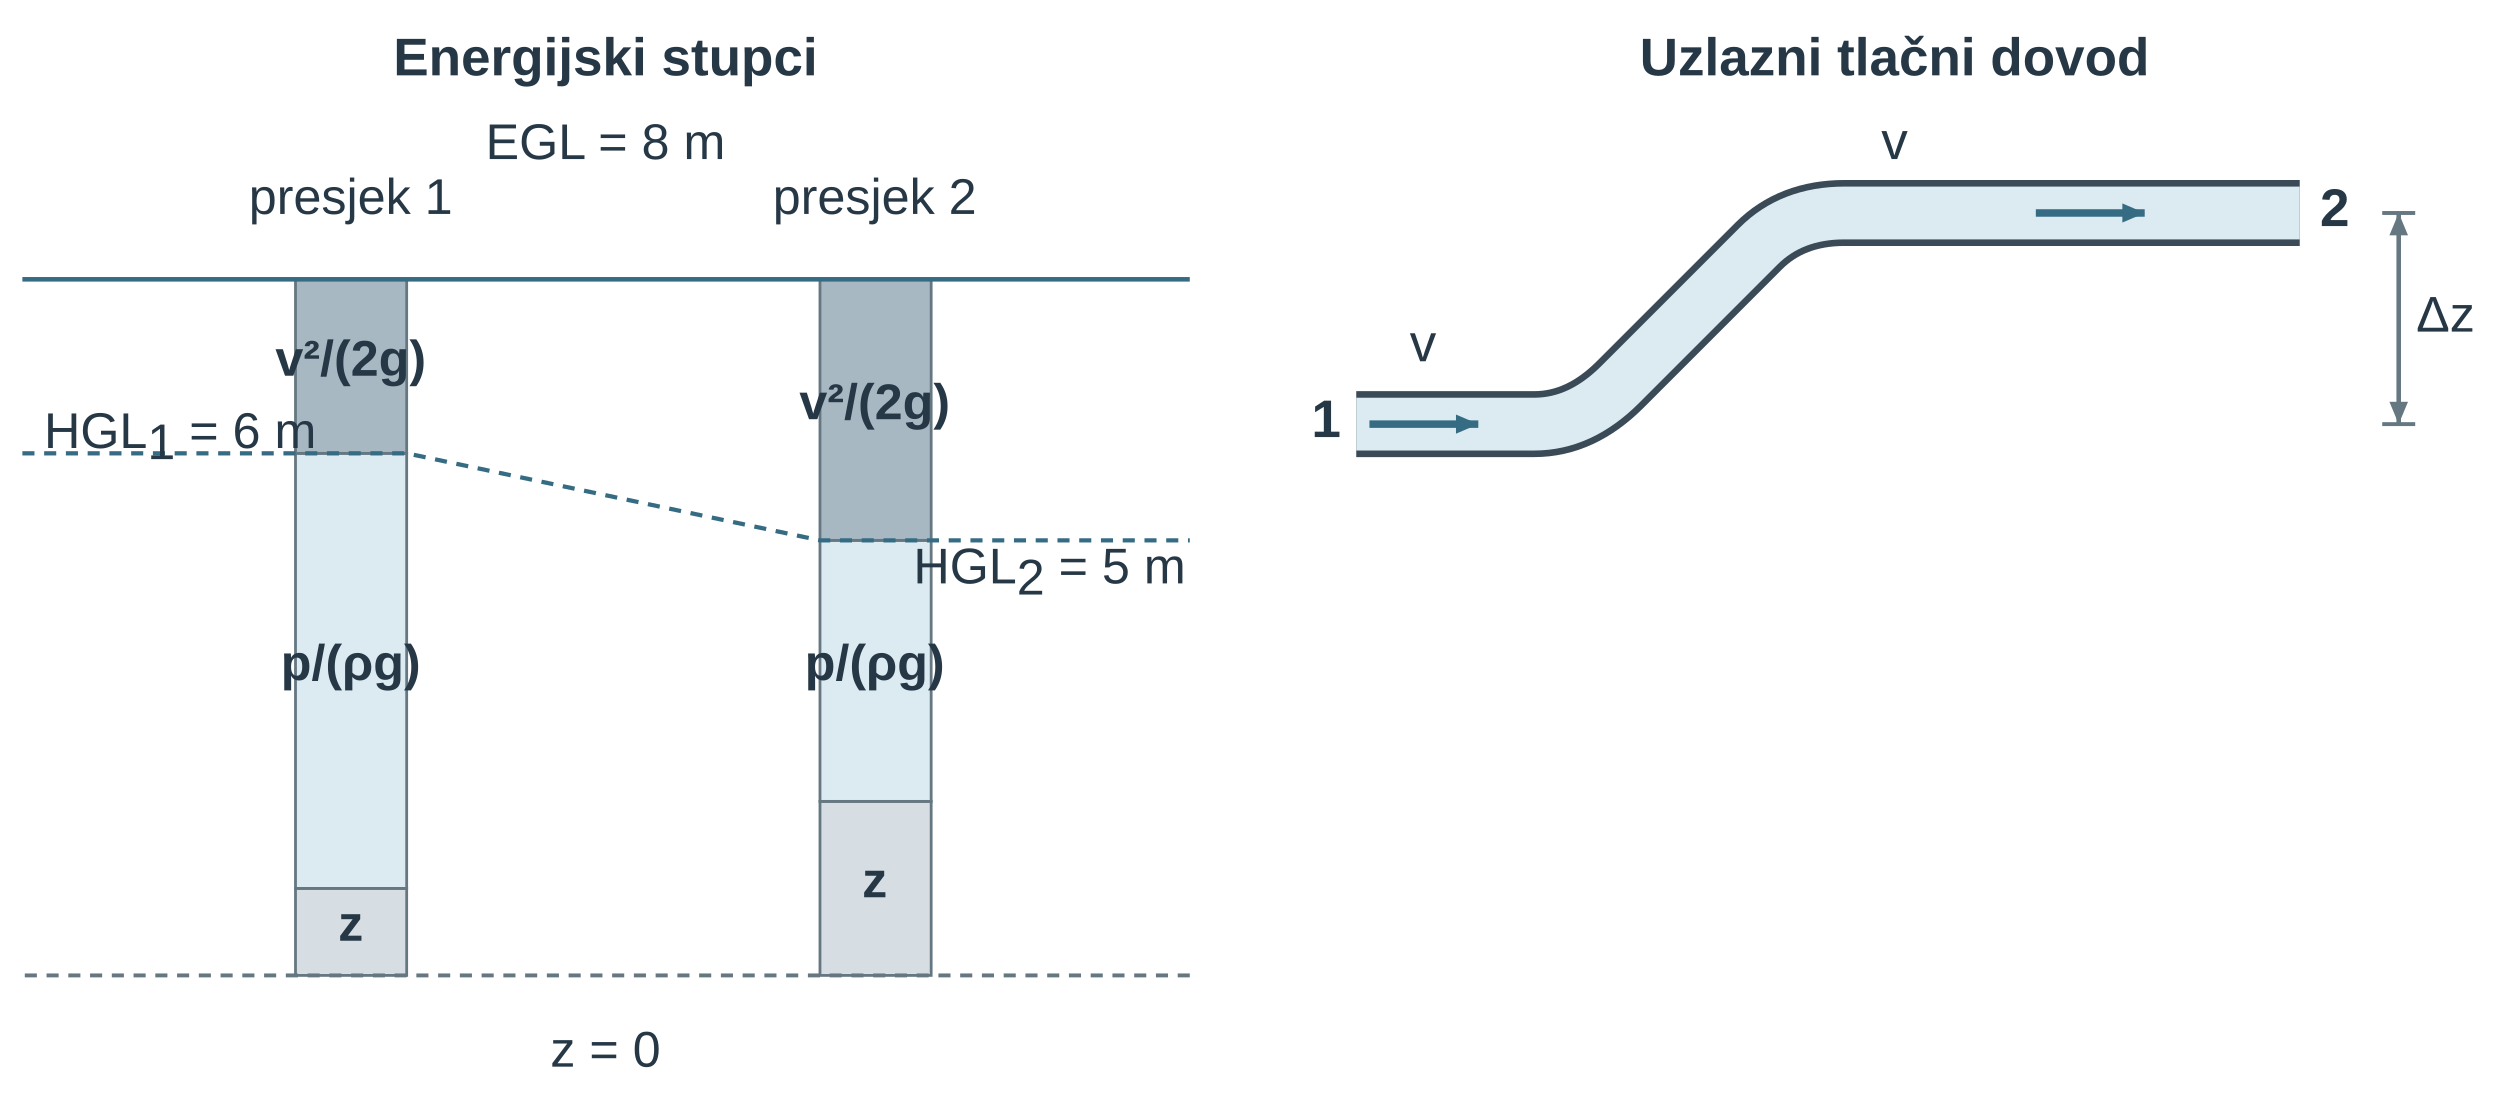
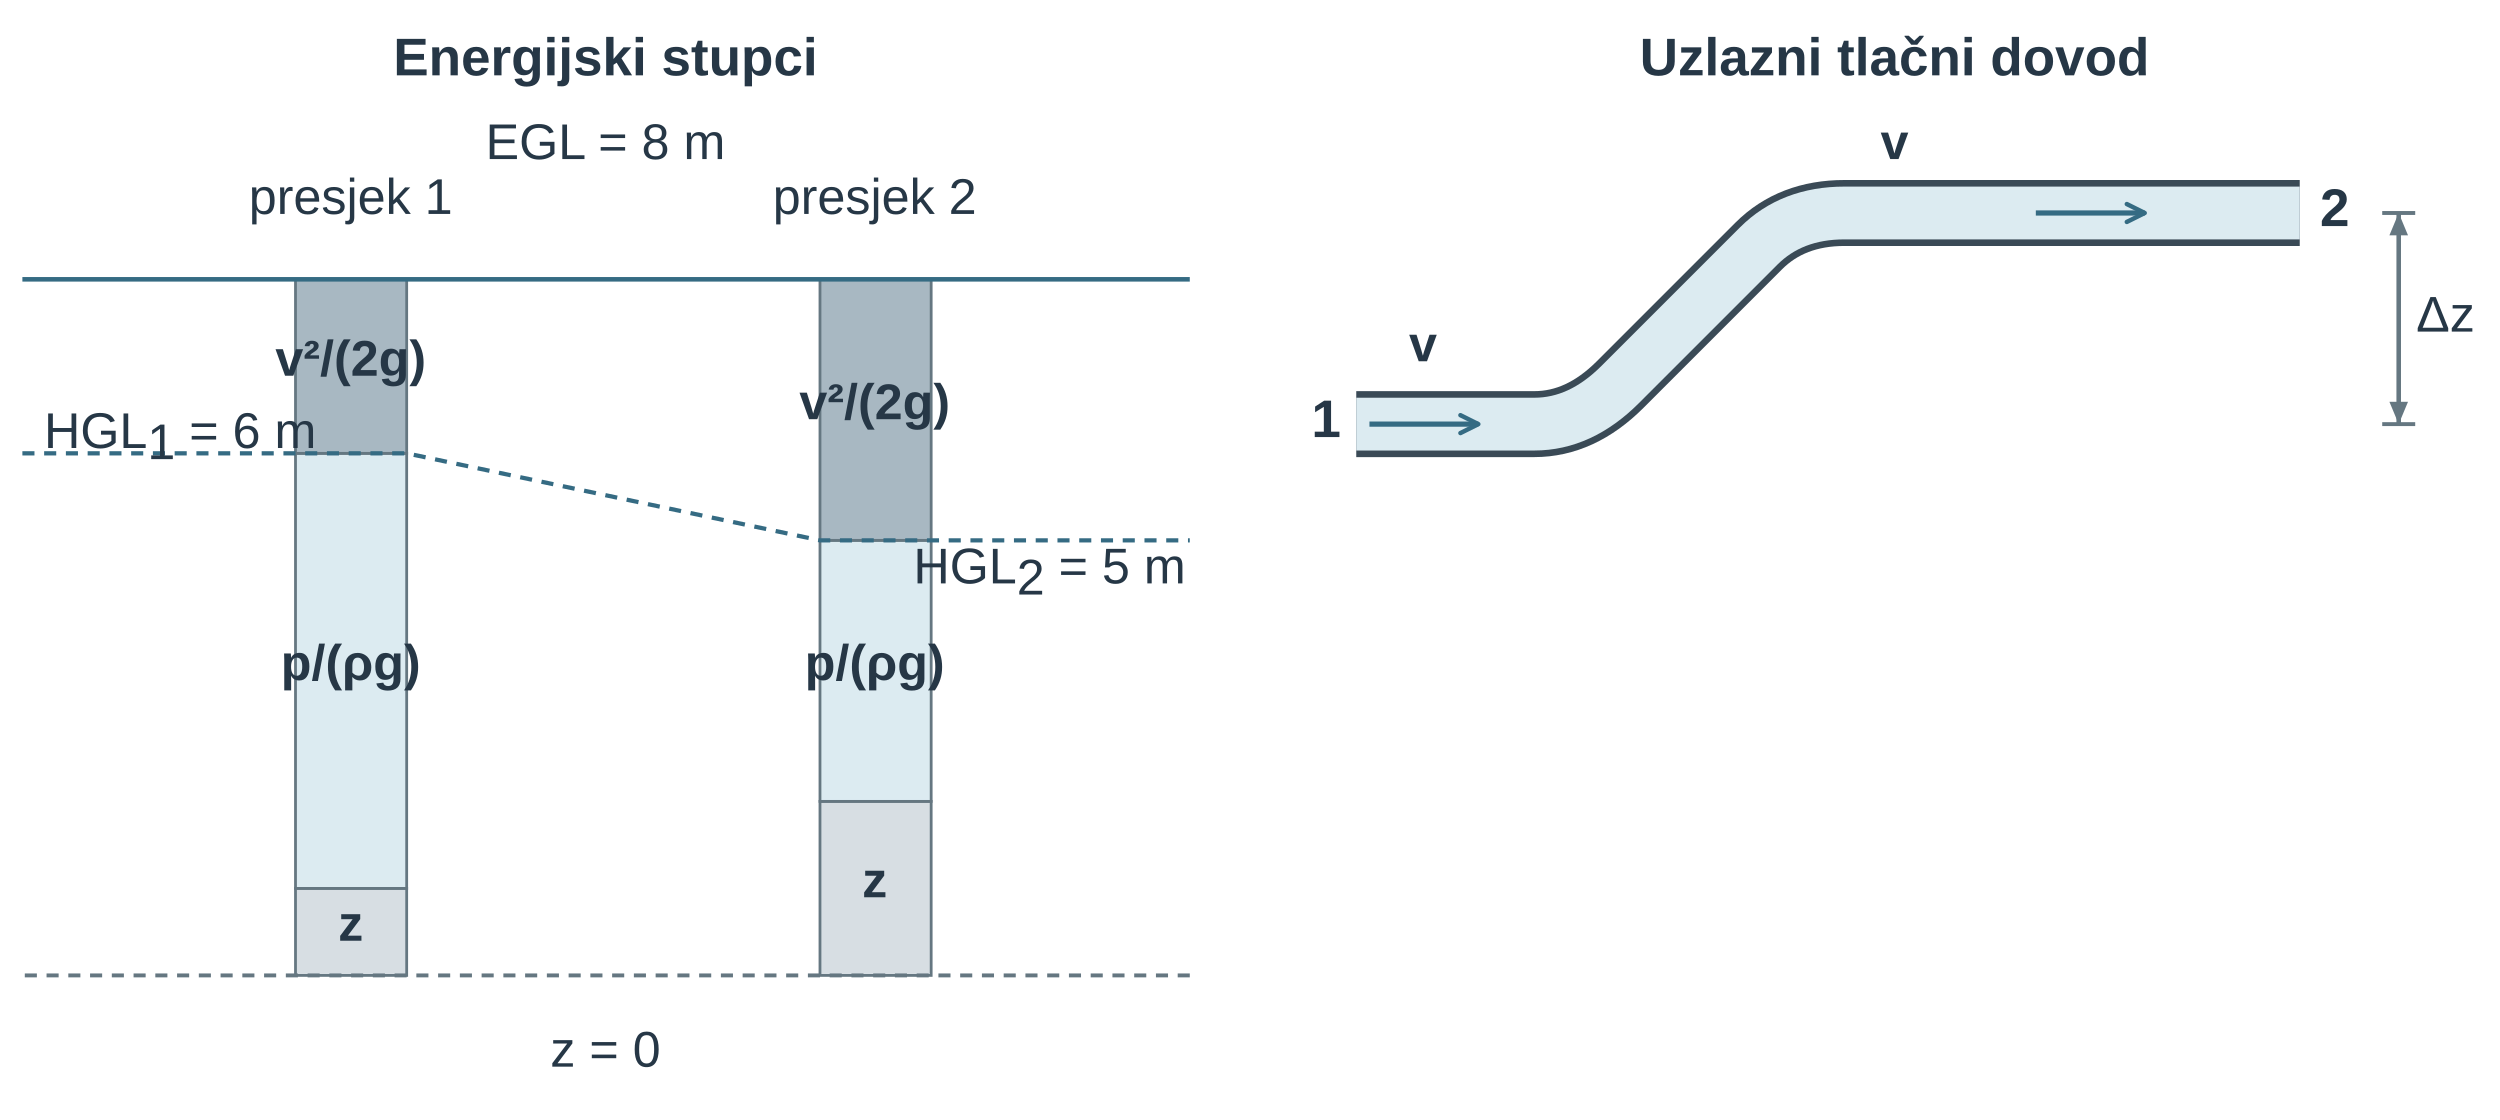
<svg xmlns="http://www.w3.org/2000/svg" width="447.874pt" height="200.589pt" viewBox="0 0 447.874 200.589" role="img">
  <defs>
+     <marker id="u09intro_vopen" viewBox="0 0 10 10" refX="9" refY="5" markerWidth="9" markerHeight="9" orient="auto-start-reverse">
+       <path d="M1,1 L9,5 L1,9" fill="none" stroke="#356b83" stroke-width="2" stroke-linecap="round" stroke-linejoin="round" />
+     </marker>
    <pattern id="u09intro_hatch" width="7" height="7" patternUnits="userSpaceOnUse" patternTransform="rotate(45)">
      <line x1="0" y1="0" x2="0" y2="7" stroke="#657781" stroke-width="1.8" />
    </pattern>
    <marker id="u09intro_v" markerWidth="7" markerHeight="6" refX="7" refY="3" orient="auto">
      <path d="M0 0 L7 3 L0 6 Z" fill="#356b83" />
    </marker>
    <marker id="u09intro_dim" markerWidth="6" markerHeight="5" refX="6" refY="2.5" orient="auto-start-reverse">
      <path d="M0 0 L6 2.5 L0 5 Z" fill="#657781" />
    </marker>
    <marker id="u09intro_dimSmall" markerWidth="3" markerHeight="3" refX="3" refY="1.5" orient="auto-start-reverse">
      <path d="M0 0 L3 1.5 L0 3 Z" fill="#356b83" />
    </marker>
  </defs>
  <g font-family="Arial, Liberation Sans, sans-serif">
    <g transform="translate(108.469 13.5)">
      <text data-source-text="1" x="0" y="0" text-anchor="middle" font-size="9.5" font-weight="600" fill="rgb(38, 55, 70)">Energijski stupci</text>
    </g>
    <g transform="translate(108.469 28.5)">
      <text data-source-text="8" x="0" y="0" text-anchor="middle" font-size="9" font-weight="400" fill="rgb(38, 55, 70)">EGL = 8 m</text>
    </g>
    <g transform="translate(-6.382 14.534) scale(0.433)">
      <g transform="matrix(1 0 0 1 -8 -50)">
        <rect x="145" y="384" width="46" height="36" rx="0" fill="rgb(215, 222, 227)" stroke="rgb(101, 119, 129)" stroke-width="1.156" data-mf1-role="energy-component" stroke-linecap="butt" stroke-linejoin="miter" stroke-dasharray="none" fill-opacity="1" stroke-opacity="1" opacity="1" marker-start="none" marker-mid="none" marker-end="none" data-source-geometry="1" />
      </g>
    </g>
    <g transform="translate(-6.382 14.534) scale(0.433)">
      <g transform="matrix(1 0 0 1 -8 -50)">
        <rect x="145" y="204" width="46" height="180" rx="0" fill="rgb(220, 235, 241)" stroke="rgb(101, 119, 129)" stroke-width="1.156" data-mf1-role="energy-component" stroke-linecap="butt" stroke-linejoin="miter" stroke-dasharray="none" fill-opacity="1" stroke-opacity="1" opacity="1" marker-start="none" marker-mid="none" marker-end="none" data-source-geometry="3" />
      </g>
    </g>
    <g transform="translate(-6.382 14.534) scale(0.433)">
      <g transform="matrix(1 0 0 1 -8 -50)">
        <rect x="145" y="132" width="46" height="72" rx="0" fill="rgb(168, 184, 194)" stroke="rgb(101, 119, 129)" stroke-width="1.156" data-mf1-role="energy-component" stroke-linecap="butt" stroke-linejoin="miter" stroke-dasharray="none" fill-opacity="1" stroke-opacity="1" opacity="1" marker-start="none" marker-mid="none" marker-end="none" data-source-geometry="5" />
      </g>
    </g>
    <g transform="translate(-6.382 14.534) scale(0.433)">
      <g transform="matrix(1 0 0 1 -8 -50)">
        <rect x="362" y="348" width="46" height="72" rx="0" fill="rgb(215, 222, 227)" stroke="rgb(101, 119, 129)" stroke-width="1.156" data-mf1-role="energy-component" stroke-linecap="butt" stroke-linejoin="miter" stroke-dasharray="none" fill-opacity="1" stroke-opacity="1" opacity="1" marker-start="none" marker-mid="none" marker-end="none" data-source-geometry="7" />
      </g>
    </g>
    <g transform="translate(-6.382 14.534) scale(0.433)">
      <g transform="matrix(1 0 0 1 -8 -50)">
        <rect x="362" y="240" width="46" height="108" rx="0" fill="rgb(220, 235, 241)" stroke="rgb(101, 119, 129)" stroke-width="1.156" data-mf1-role="energy-component" stroke-linecap="butt" stroke-linejoin="miter" stroke-dasharray="none" fill-opacity="1" stroke-opacity="1" opacity="1" marker-start="none" marker-mid="none" marker-end="none" data-source-geometry="9" />
      </g>
    </g>
    <g transform="translate(-6.382 14.534) scale(0.433)">
      <g transform="matrix(1 0 0 1 -8 -50)">
        <rect x="362" y="132" width="46" height="108" rx="0" fill="rgb(168, 184, 194)" stroke="rgb(101, 119, 129)" stroke-width="1.156" data-mf1-role="energy-component" stroke-linecap="butt" stroke-linejoin="miter" stroke-dasharray="none" fill-opacity="1" stroke-opacity="1" opacity="1" marker-start="none" marker-mid="none" marker-end="none" data-source-geometry="11" />
      </g>
    </g>
    <g transform="translate(-6.382 14.534) scale(0.433)">
      <g transform="matrix(1 0 0 1 -8 -50)">
        <line x1="32" y1="132" x2="515" y2="132" stroke="rgb(53, 107, 131)" stroke-width="1.888" fill="rgb(58, 74, 86)" stroke-linecap="butt" stroke-linejoin="miter" stroke-dasharray="none" fill-opacity="1" stroke-opacity="1" opacity="1" marker-start="none" marker-mid="none" marker-end="none" data-source-geometry="13" />
      </g>
    </g>
    <g transform="translate(-6.382 14.534) scale(0.433)">
      <g transform="matrix(1 0 0 1 -8 -50)">
        <line x1="33" y1="420" x2="515" y2="420" stroke="rgb(101, 119, 129)" stroke-width="1.618" stroke-dasharray="5px, 4px" fill="rgb(58, 74, 86)" stroke-linecap="butt" stroke-linejoin="miter" fill-opacity="1" stroke-opacity="1" opacity="1" marker-start="none" marker-mid="none" marker-end="none" data-source-geometry="15" />
      </g>
    </g>
    <g transform="translate(-6.382 14.534) scale(0.433)">
      <g transform="matrix(1 0 0 1 -8 -50)">
        <path d="M32 204 H191 L362 240 H515" fill="none" stroke="rgb(53, 107, 131)" stroke-width="1.753" stroke-dasharray="5px, 4px" stroke-linecap="butt" stroke-linejoin="miter" fill-opacity="1" stroke-opacity="1" opacity="1" marker-start="none" marker-mid="none" marker-end="none" data-source-geometry="17" />
      </g>
    </g>
    <g transform="translate(62.831 38.326)">
      <text data-source-text="12" x="0" y="0" text-anchor="middle" font-size="9" font-weight="400" fill="rgb(38, 55, 70)">presjek 1</text>
    </g>
    <g transform="translate(156.701 38.326)">
      <text data-source-text="13" x="0" y="0" text-anchor="middle" font-size="9" font-weight="400" fill="rgb(38, 55, 70)">presjek 2</text>
    </g>
    <g transform="translate(62.831 67.309)">
      <text data-source-text="4" x="0" y="0" text-anchor="middle" font-size="9" font-weight="600" fill="rgb(38, 55, 70)">v²/(2g)</text>
    </g>
    <g transform="translate(156.701 75.095)">
      <text data-source-text="7" x="0" y="0" text-anchor="middle" font-size="9" font-weight="600" fill="rgb(38, 55, 70)">v²/(2g)</text>
    </g>
    <g transform="translate(7.893 80.258)">
      <text data-source-text="10" x="0" y="0" text-anchor="start" font-size="9" font-weight="400" fill="rgb(38, 55, 70)">HGL<tspan font-size="9" font-weight="400" font-style="normal" fill="rgb(38, 55, 70)" baseline-shift="-2">1</tspan> = 6 m</text>
    </g>
    <g transform="translate(163.643 104.511)">
      <text data-source-text="11" x="0" y="0" text-anchor="start" font-size="9" font-weight="400" fill="rgb(38, 55, 70)">HGL<tspan font-size="9" font-weight="400" font-style="normal" fill="rgb(38, 55, 70)" baseline-shift="-2">2</tspan> = 5 m</text>
    </g>
    <g transform="translate(62.831 121.814)">
      <text data-source-text="3" x="0" y="0" text-anchor="middle" font-size="9" font-weight="600" fill="rgb(38, 55, 70)">p/(ρg)</text>
    </g>
    <g transform="translate(156.701 121.814)">
      <text data-source-text="6" x="0" y="0" text-anchor="middle" font-size="9" font-weight="600" fill="rgb(38, 55, 70)">p/(ρg)</text>
    </g>
    <g transform="translate(156.701 160.746)">
      <text data-source-text="5" x="0" y="0" text-anchor="middle" font-size="9" font-weight="600" fill="rgb(38, 55, 70)">z</text>
    </g>
    <g transform="translate(62.831 168.533)">
      <text data-source-text="2" x="0" y="0" text-anchor="middle" font-size="9" font-weight="600" fill="rgb(38, 55, 70)">z</text>
    </g>
    <g transform="translate(108.469 191.089)">
      <text data-source-text="9" x="0" y="0" text-anchor="middle" font-size="9" font-weight="400" fill="rgb(38, 55, 70)">z = 0</text>
    </g>
    <g transform="translate(230.937 0)">
      <g transform="translate(108.469 13.5)">
        <text data-source-text="14" x="0" y="0" text-anchor="middle" font-size="9.5" font-weight="600" fill="rgb(38, 55, 70)">Uzlazni tlačni dovod</text>
      </g>
      <g transform="translate(108.469 28.5)">
-         <text data-source-text="16" x="0" y="0" text-anchor="middle" font-size="9.5" font-weight="400" fill="rgb(38, 55, 70)">v</text>
+         <text data-source-text="16" x="0" y="0" text-anchor="middle" font-size="9.5" font-weight="400" fill="rgb(38, 55, 70)">
+           <tspan font-size="9" font-weight="700" font-style="normal" fill="rgb(38, 55, 70)">v</tspan>
+         </text>
      </g>
      <g transform="translate(-324.244 -10.896) scale(0.591)">
        <g transform="matrix(1 0 0 1 -23 -243)">
          <path d="M592 390 H646 Q660 390 672 378 L714 336 Q724 326 740 326 H878" fill="none" stroke="rgb(58, 74, 86)" stroke-width="20px" stroke-linecap="butt" stroke-linejoin="round" stroke-dasharray="none" fill-opacity="1" stroke-opacity="1" opacity="1" marker-start="none" marker-mid="none" marker-end="none" data-source-geometry="23" />
        </g>
      </g>
      <g transform="translate(-324.244 -10.896) scale(0.591)">
        <g transform="matrix(1 0 0 1 -23 -243)">
          <path d="M592 390 H646 Q660 390 672 378 L714 336 Q724 326 740 326 H878" fill="none" stroke="rgb(220, 235, 241)" stroke-width="16px" stroke-linecap="butt" stroke-linejoin="round" stroke-dasharray="none" fill-opacity="1" stroke-opacity="1" opacity="1" marker-start="none" marker-mid="none" marker-end="none" data-source-geometry="24" />
        </g>
      </g>
      <defs>
-         <marker id="u09intro_v-print-1-25-marker-end" markerWidth="6.771" markerHeight="5.804" refX="7" refY="3" orient="auto" viewBox="0 0 7 6" markerUnits="userSpaceOnUse">
-           <path d="M0 0 L7 3 L0 6 Z" fill="#356b83" />
+         <marker id="u09intro_vopen-print-1-25-marker-end" viewBox="0 0 10 10" refX="9" refY="5" markerWidth="6.771" markerHeight="6.771" orient="auto-start-reverse" markerUnits="userSpaceOnUse">
+           <path d="M1,1 L9,5 L1,9" fill="none" stroke="#356b83" stroke-width="2" stroke-linecap="round" stroke-linejoin="round" />
        </marker>
      </defs>
      <g transform="translate(-324.244 -10.896) scale(0.591)">
        <g transform="matrix(1 0 0 1 -23 -243)">
-           <path d="M596 390 L629 390" fill="none" stroke="rgb(53, 107, 131)" stroke-width="2.271" marker-end="url(#u09intro_v-print-1-25-marker-end)" stroke-linecap="butt" stroke-linejoin="miter" stroke-dasharray="none" fill-opacity="1" stroke-opacity="1" opacity="1" marker-start="none" marker-mid="none" data-source-geometry="25" />
+           <path d="M596 390 L629 390" fill="none" stroke="rgb(53, 107, 131)" stroke-width="1.58" marker-end="url(#u09intro_vopen-print-1-25-marker-end)" data-mf1-vector="velocity" stroke-linecap="butt" stroke-linejoin="miter" stroke-dasharray="none" fill-opacity="1" stroke-opacity="1" opacity="1" marker-start="none" marker-mid="none" data-source-geometry="25" />
        </g>
      </g>
      <defs>
-         <marker id="u09intro_v-print-1-27-marker-end" markerWidth="6.771" markerHeight="5.804" refX="7" refY="3" orient="auto" viewBox="0 0 7 6" markerUnits="userSpaceOnUse">
-           <path d="M0 0 L7 3 L0 6 Z" fill="#356b83" />
+         <marker id="u09intro_vopen-print-1-27-marker-end" viewBox="0 0 10 10" refX="9" refY="5" markerWidth="6.771" markerHeight="6.771" orient="auto-start-reverse" markerUnits="userSpaceOnUse">
+           <path d="M1,1 L9,5 L1,9" fill="none" stroke="#356b83" stroke-width="2" stroke-linecap="round" stroke-linejoin="round" />
        </marker>
      </defs>
      <g transform="translate(-324.244 -10.896) scale(0.591)">
        <g transform="matrix(1 0 0 1 -23 -243)">
-           <path d="M798 326 L831 326" fill="none" stroke="rgb(53, 107, 131)" stroke-width="2.271" marker-end="url(#u09intro_v-print-1-27-marker-end)" stroke-linecap="butt" stroke-linejoin="miter" stroke-dasharray="none" fill-opacity="1" stroke-opacity="1" opacity="1" marker-start="none" marker-mid="none" data-source-geometry="27" />
+           <path d="M798 326 L831 326" fill="none" stroke="rgb(53, 107, 131)" stroke-width="1.58" marker-end="url(#u09intro_vopen-print-1-27-marker-end)" data-mf1-vector="velocity" stroke-linecap="butt" stroke-linejoin="miter" stroke-dasharray="none" fill-opacity="1" stroke-opacity="1" opacity="1" marker-start="none" marker-mid="none" data-source-geometry="27" />
        </g>
      </g>
      <g transform="translate(-324.244 -10.896) scale(0.591)">
        <g transform="matrix(1 0 0 1 -23 -243)">
          <line x1="903" y1="326" x2="913" y2="326" stroke="rgb(101, 119, 129)" stroke-width="1.185" fill="rgb(58, 74, 86)" stroke-linecap="butt" stroke-linejoin="miter" stroke-dasharray="none" fill-opacity="1" stroke-opacity="1" opacity="1" marker-start="none" marker-mid="none" marker-end="none" data-source-geometry="31" />
        </g>
      </g>
      <g transform="translate(-324.244 -10.896) scale(0.591)">
        <g transform="matrix(1 0 0 1 -23 -243)">
          <line x1="903" y1="390" x2="913" y2="390" stroke="rgb(101, 119, 129)" stroke-width="1.185" fill="rgb(58, 74, 86)" stroke-linecap="butt" stroke-linejoin="miter" stroke-dasharray="none" fill-opacity="1" stroke-opacity="1" opacity="1" marker-start="none" marker-mid="none" marker-end="none" data-source-geometry="32" />
        </g>
      </g>
      <defs>
        <marker id="u09intro_dim-print-1-33-marker-start" markerWidth="6.771" markerHeight="5.643" refX="6" refY="2.5" orient="auto-start-reverse" viewBox="0 0 6 5" markerUnits="userSpaceOnUse">
          <path d="M0 0 L6 2.5 L0 5 Z" fill="#657781" />
        </marker>
      </defs>
      <defs>
        <marker id="u09intro_dim-print-1-33-marker-end" markerWidth="6.771" markerHeight="5.643" refX="6" refY="2.5" orient="auto-start-reverse" viewBox="0 0 6 5" markerUnits="userSpaceOnUse">
          <path d="M0 0 L6 2.5 L0 5 Z" fill="#657781" />
        </marker>
      </defs>
      <g transform="translate(-324.244 -10.896) scale(0.591)">
        <g transform="matrix(1 0 0 1 -23 -243)">
-           <path d="M908 326 L908 390" fill="none" stroke="rgb(101, 119, 129)" stroke-width="1.382" marker-start="url(#u09intro_dim-print-1-33-marker-start)" marker-end="url(#u09intro_dim-print-1-33-marker-end)" stroke-linecap="butt" stroke-linejoin="miter" stroke-dasharray="none" fill-opacity="1" stroke-opacity="1" opacity="1" marker-mid="none" data-source-geometry="33" />
+           <path d="M908 326 L908 390" fill="none" stroke="rgb(101, 119, 129)" stroke-width="1.382" marker-start="url(#u09intro_dim-print-1-33-marker-start)" marker-end="url(#u09intro_dim-print-1-33-marker-end)" data-mf1-role="dimension" stroke-linecap="butt" stroke-linejoin="miter" stroke-dasharray="none" fill-opacity="1" stroke-opacity="1" opacity="1" marker-mid="none" data-source-geometry="33" />
        </g>
      </g>
      <g transform="translate(187.33 40.498)">
        <text data-source-text="18" x="0" y="0" text-anchor="middle" font-size="9.5" font-weight="600" fill="rgb(38, 55, 70)">2</text>
      </g>
      <g transform="translate(201.925 59.401)">
        <text data-source-text="19" x="0" y="0" text-anchor="start" font-size="9" font-weight="400" fill="rgb(38, 55, 70)">Δz</text>
      </g>
      <g transform="translate(23.993 64.718)">
-         <text data-source-text="15" x="0" y="0" text-anchor="middle" font-size="9.5" font-weight="400" fill="rgb(38, 55, 70)">v</text>
+         <text data-source-text="15" x="0" y="0" text-anchor="middle" font-size="9.5" font-weight="400" fill="rgb(38, 55, 70)">
+           <tspan font-size="9" font-weight="700" font-style="normal" fill="rgb(38, 55, 70)">v</tspan>
+         </text>
      </g>
      <g transform="translate(6.648 78.305)">
        <text data-source-text="17" x="0" y="0" text-anchor="middle" font-size="9.5" font-weight="600" fill="rgb(38, 55, 70)">1</text>
      </g>
    </g>
  </g>
</svg>
